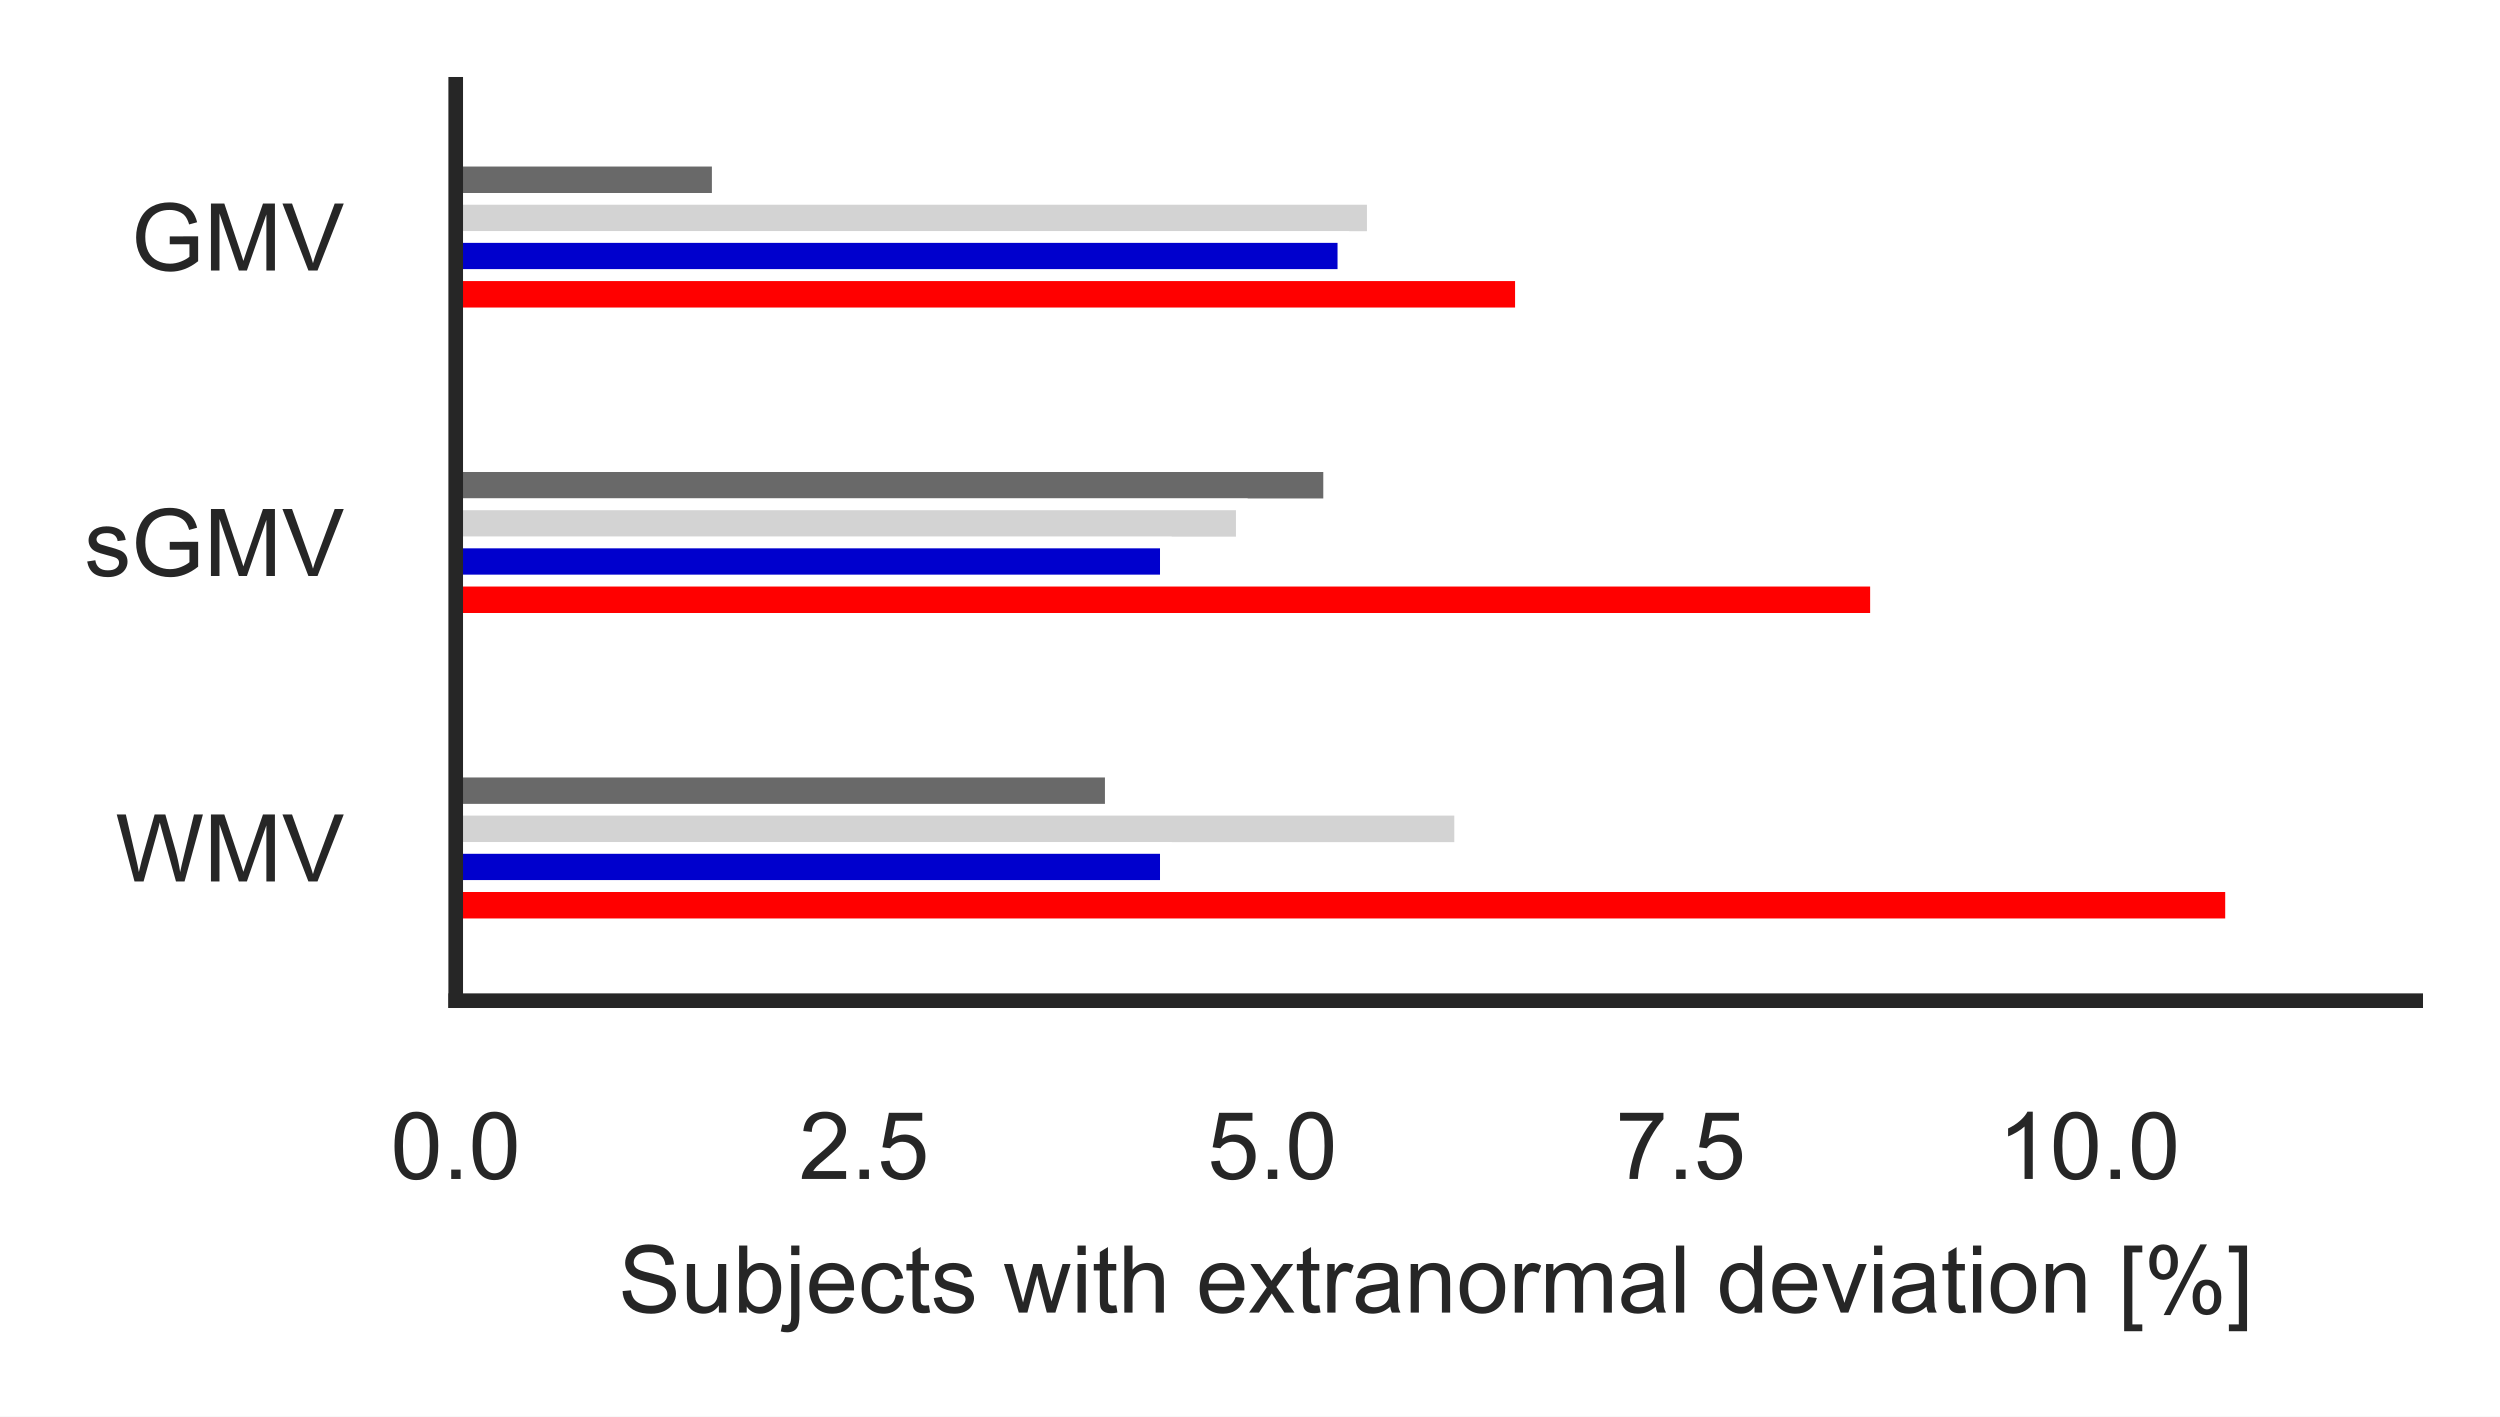
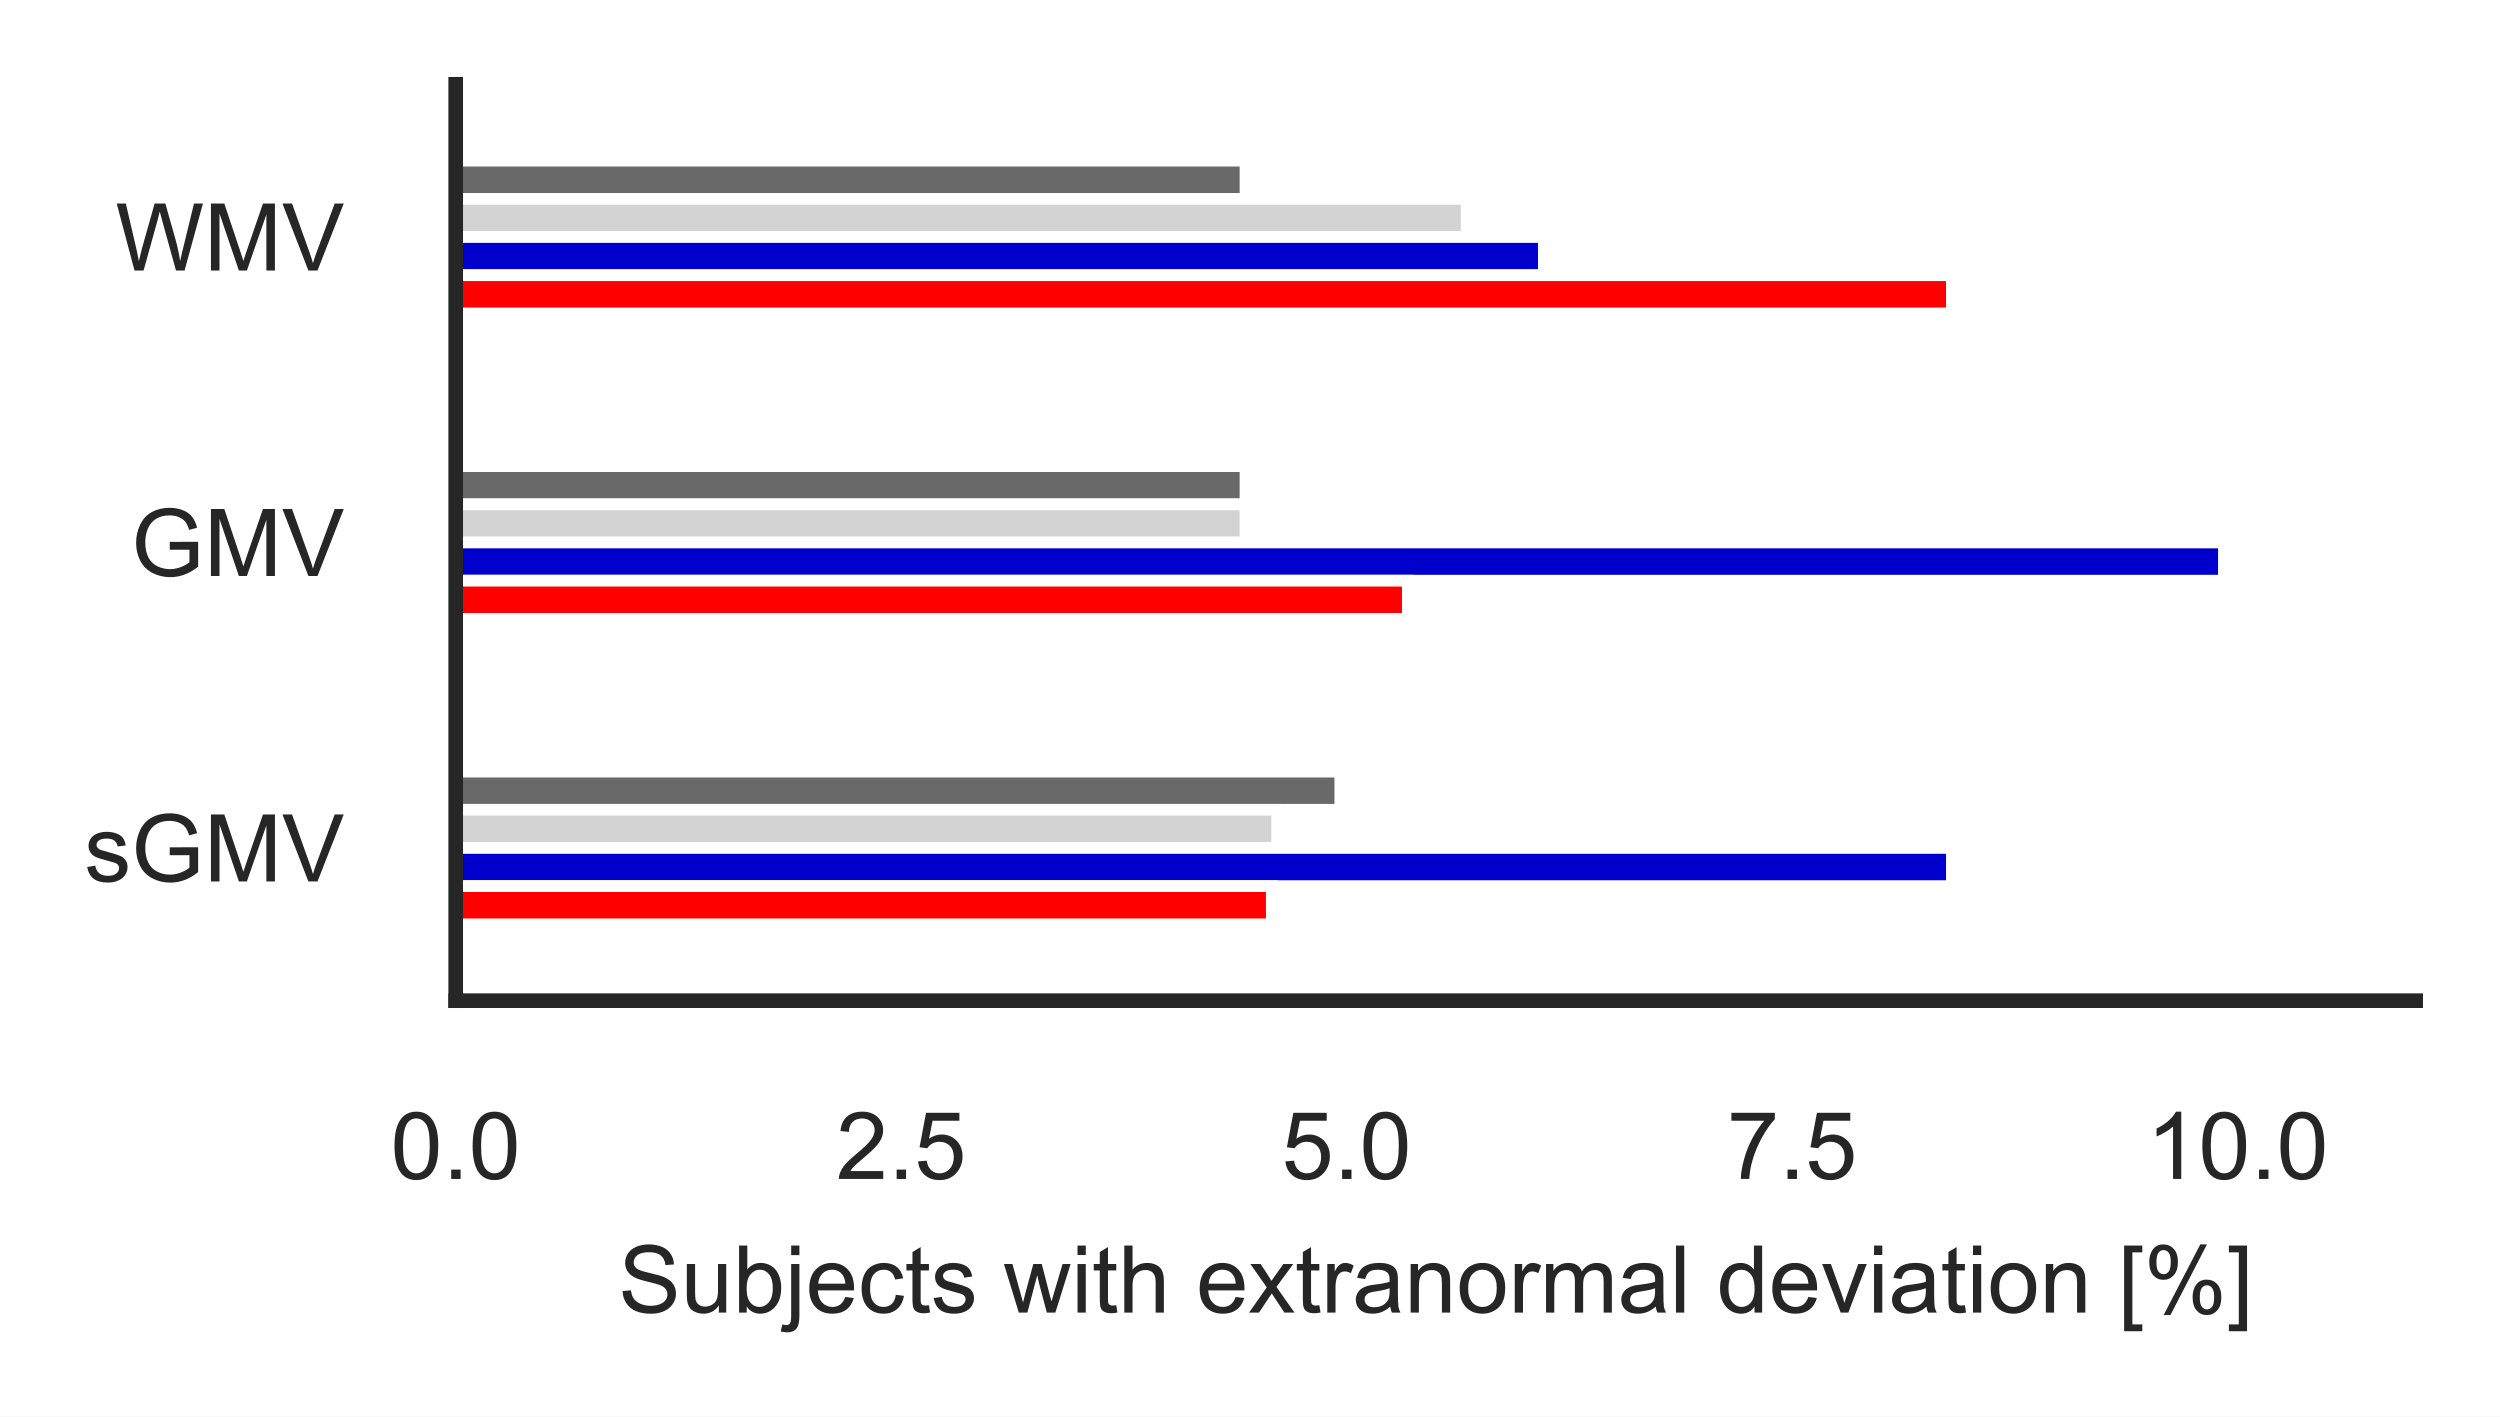
<svg xmlns="http://www.w3.org/2000/svg" xmlns:xlink="http://www.w3.org/1999/xlink" width="213.523pt" height="120.992pt" viewBox="0 0 213.523 120.992" version="1.1">
  <defs>
    <style type="text/css">*{stroke-linejoin: round; stroke-linecap: butt}</style>
  </defs>
  <g id="figure_1">
    <g id="patch_1">
      <path d="M 0 120.992  L 213.523 120.992  L 213.523 0  L 0 0  z " style="fill: #ffffff" />
    </g>
    <g id="axes_1">
      <g id="patch_2">
        <path d="M 38.922 85.468  L 206.322 85.468  L 206.322 7.2  L 38.922 7.2  z " style="fill: #ffffff" />
      </g>
      <g id="matplotlib.axis_1">
        <g id="xtick_1">
          <g id="text_1">
            <g style="fill: #262626" transform="translate(33.3625 100.6945) scale(0.08 -0.08)">
              <defs>
                <path id="ArialMT-30" d="M 266 2259  Q 266 3072 433 3567  Q 600 4063 929 4331  Q 1259 4600 1759 4600  Q 2128 4600 2406 4451  Q 2684 4303 2865 4023  Q 3047 3744 3150 3342  Q 3253 2941 3253 2259  Q 3253 1453 3087 958  Q 2922 463 2592 192  Q 2263 -78 1759 -78  Q 1097 -78 719 397  Q 266 969 266 2259  z M 844 2259  Q 844 1131 1108 757  Q 1372 384 1759 384  Q 2147 384 2411 759  Q 2675 1134 2675 2259  Q 2675 3391 2411 3762  Q 2147 4134 1753 4134  Q 1366 4134 1134 3806  Q 844 3388 844 2259  z " transform="scale(0.015625)" />
                <path id="ArialMT-2e" d="M 581 0  L 581 641  L 1222 641  L 1222 0  L 581 0  z " transform="scale(0.015625)" />
              </defs>
              <use xlink:href="#ArialMT-30" />
              <use xlink:href="#ArialMT-2e" x="55.615" />
              <use xlink:href="#ArialMT-30" x="83.398" />
            </g>
          </g>
        </g>
        <g id="xtick_2">
          <g id="text_2">
-             <g style="fill: #262626" transform="translate(68.2375 100.6945) scale(0.08 -0.08)">
+             <g style="fill: #262626" transform="translate(71.40796 100.6945) scale(0.08 -0.08)">
              <defs>
                <path id="ArialMT-32" d="M 3222 541  L 3222 0  L 194 0  Q 188 203 259 391  Q 375 700 629 1000  Q 884 1300 1366 1694  Q 2113 2306 2375 2664  Q 2638 3022 2638 3341  Q 2638 3675 2398 3904  Q 2159 4134 1775 4134  Q 1369 4134 1125 3890  Q 881 3647 878 3216  L 300 3275  Q 359 3922 746 4261  Q 1134 4600 1788 4600  Q 2447 4600 2831 4234  Q 3216 3869 3216 3328  Q 3216 3053 3103 2787  Q 2991 2522 2730 2228  Q 2469 1934 1863 1422  Q 1356 997 1212 845  Q 1069 694 975 541  L 3222 541  z " transform="scale(0.015625)" />
                <path id="ArialMT-35" d="M 266 1200  L 856 1250  Q 922 819 1161 601  Q 1400 384 1738 384  Q 2144 384 2425 690  Q 2706 997 2706 1503  Q 2706 1984 2436 2262  Q 2166 2541 1728 2541  Q 1456 2541 1237 2417  Q 1019 2294 894 2097  L 366 2166  L 809 4519  L 3088 4519  L 3088 3981  L 1259 3981  L 1013 2750  Q 1425 3038 1878 3038  Q 2478 3038 2890 2622  Q 3303 2206 3303 1553  Q 3303 931 2941 478  Q 2500 -78 1738 -78  Q 1113 -78 717 272  Q 322 622 266 1200  z " transform="scale(0.015625)" />
              </defs>
              <use xlink:href="#ArialMT-32" />
              <use xlink:href="#ArialMT-2e" x="55.615" />
              <use xlink:href="#ArialMT-35" x="83.398" />
            </g>
          </g>
        </g>
        <g id="xtick_3">
          <g id="text_3">
-             <g style="fill: #262626" transform="translate(103.1125 100.6945) scale(0.08 -0.08)">
+             <g style="fill: #262626" transform="translate(109.4534 100.6945) scale(0.08 -0.08)">
              <use xlink:href="#ArialMT-35" />
              <use xlink:href="#ArialMT-2e" x="55.615" />
              <use xlink:href="#ArialMT-30" x="83.398" />
            </g>
          </g>
        </g>
        <g id="xtick_4">
          <g id="text_4">
-             <g style="fill: #262626" transform="translate(137.9875 100.6945) scale(0.08 -0.08)">
+             <g style="fill: #262626" transform="translate(147.4989 100.6945) scale(0.08 -0.08)">
              <defs>
                <path id="ArialMT-37" d="M 303 3981  L 303 4522  L 3269 4522  L 3269 4084  Q 2831 3619 2401 2847  Q 1972 2075 1738 1259  Q 1569 684 1522 0  L 944 0  Q 953 541 1156 1306  Q 1359 2072 1739 2783  Q 2119 3494 2547 3981  L 303 3981  z " transform="scale(0.015625)" />
              </defs>
              <use xlink:href="#ArialMT-37" />
              <use xlink:href="#ArialMT-2e" x="55.615" />
              <use xlink:href="#ArialMT-35" x="83.398" />
            </g>
          </g>
        </g>
        <g id="xtick_5">
          <g id="text_5">
-             <g style="fill: #262626" transform="translate(170.6381 100.6945) scale(0.08 -0.08)">
+             <g style="fill: #262626" transform="translate(183.3199 100.6945) scale(0.08 -0.08)">
              <defs>
                <path id="ArialMT-31" d="M 2384 0  L 1822 0  L 1822 3584  Q 1619 3391 1289 3197  Q 959 3003 697 2906  L 697 3450  Q 1169 3672 1522 3987  Q 1875 4303 2022 4600  L 2384 4600  L 2384 0  z " transform="scale(0.015625)" />
              </defs>
              <use xlink:href="#ArialMT-31" />
              <use xlink:href="#ArialMT-30" x="55.615" />
              <use xlink:href="#ArialMT-2e" x="111.23" />
              <use xlink:href="#ArialMT-30" x="139.014" />
            </g>
          </g>
        </g>
        <g id="text_6">
          <g style="fill: #262626" transform="translate(52.81562 112.1082) scale(0.08 -0.08)">
            <defs>
              <path id="ArialMT-53" d="M 288 1472  L 859 1522  Q 900 1178 1048 958  Q 1197 738 1509 602  Q 1822 466 2213 466  Q 2559 466 2825 569  Q 3091 672 3220 851  Q 3350 1031 3350 1244  Q 3350 1459 3225 1620  Q 3100 1781 2813 1891  Q 2628 1963 1997 2114  Q 1366 2266 1113 2400  Q 784 2572 623 2826  Q 463 3081 463 3397  Q 463 3744 659 4045  Q 856 4347 1234 4503  Q 1613 4659 2075 4659  Q 2584 4659 2973 4495  Q 3363 4331 3572 4012  Q 3781 3694 3797 3291  L 3216 3247  Q 3169 3681 2898 3903  Q 2628 4125 2100 4125  Q 1550 4125 1298 3923  Q 1047 3722 1047 3438  Q 1047 3191 1225 3031  Q 1400 2872 2139 2705  Q 2878 2538 3153 2413  Q 3553 2228 3743 1945  Q 3934 1663 3934 1294  Q 3934 928 3725 604  Q 3516 281 3123 101  Q 2731 -78 2241 -78  Q 1619 -78 1198 103  Q 778 284 539 648  Q 300 1013 288 1472  z " transform="scale(0.015625)" />
              <path id="ArialMT-75" d="M 2597 0  L 2597 488  Q 2209 -75 1544 -75  Q 1250 -75 995 37  Q 741 150 617 320  Q 494 491 444 738  Q 409 903 409 1263  L 409 3319  L 972 3319  L 972 1478  Q 972 1038 1006 884  Q 1059 663 1231 536  Q 1403 409 1656 409  Q 1909 409 2131 539  Q 2353 669 2445 892  Q 2538 1116 2538 1541  L 2538 3319  L 3100 3319  L 3100 0  L 2597 0  z " transform="scale(0.015625)" />
              <path id="ArialMT-62" d="M 941 0  L 419 0  L 419 4581  L 981 4581  L 981 2947  Q 1338 3394 1891 3394  Q 2197 3394 2470 3270  Q 2744 3147 2920 2923  Q 3097 2700 3197 2384  Q 3297 2069 3297 1709  Q 3297 856 2875 390  Q 2453 -75 1863 -75  Q 1275 -75 941 416  L 941 0  z M 934 1684  Q 934 1088 1097 822  Q 1363 388 1816 388  Q 2184 388 2453 708  Q 2722 1028 2722 1663  Q 2722 2313 2464 2622  Q 2206 2931 1841 2931  Q 1472 2931 1203 2611  Q 934 2291 934 1684  z " transform="scale(0.015625)" />
              <path id="ArialMT-6a" d="M 419 3928  L 419 4581  L 981 4581  L 981 3928  L 419 3928  z M -294 -1288  L -188 -809  Q -19 -853 78 -853  Q 250 -853 334 -739  Q 419 -625 419 -169  L 419 3319  L 981 3319  L 981 -181  Q 981 -794 822 -1034  Q 619 -1347 147 -1347  Q -81 -1347 -294 -1288  z " transform="scale(0.015625)" />
              <path id="ArialMT-65" d="M 2694 1069  L 3275 997  Q 3138 488 2766 206  Q 2394 -75 1816 -75  Q 1088 -75 661 373  Q 234 822 234 1631  Q 234 2469 665 2931  Q 1097 3394 1784 3394  Q 2450 3394 2872 2941  Q 3294 2488 3294 1666  Q 3294 1616 3291 1516  L 816 1516  Q 847 969 1125 678  Q 1403 388 1819 388  Q 2128 388 2347 550  Q 2566 713 2694 1069  z M 847 1978  L 2700 1978  Q 2663 2397 2488 2606  Q 2219 2931 1791 2931  Q 1403 2931 1139 2672  Q 875 2413 847 1978  z " transform="scale(0.015625)" />
              <path id="ArialMT-63" d="M 2588 1216  L 3141 1144  Q 3050 572 2676 248  Q 2303 -75 1759 -75  Q 1078 -75 664 370  Q 250 816 250 1647  Q 250 2184 428 2587  Q 606 2991 970 3192  Q 1334 3394 1763 3394  Q 2303 3394 2647 3120  Q 2991 2847 3088 2344  L 2541 2259  Q 2463 2594 2264 2762  Q 2066 2931 1784 2931  Q 1359 2931 1093 2626  Q 828 2322 828 1663  Q 828 994 1084 691  Q 1341 388 1753 388  Q 2084 388 2306 591  Q 2528 794 2588 1216  z " transform="scale(0.015625)" />
              <path id="ArialMT-74" d="M 1650 503  L 1731 6  Q 1494 -44 1306 -44  Q 1000 -44 831 53  Q 663 150 594 308  Q 525 466 525 972  L 525 2881  L 113 2881  L 113 3319  L 525 3319  L 525 4141  L 1084 4478  L 1084 3319  L 1650 3319  L 1650 2881  L 1084 2881  L 1084 941  Q 1084 700 1114 631  Q 1144 563 1211 522  Q 1278 481 1403 481  Q 1497 481 1650 503  z " transform="scale(0.015625)" />
              <path id="ArialMT-73" d="M 197 991  L 753 1078  Q 800 744 1014 566  Q 1228 388 1613 388  Q 2000 388 2187 545  Q 2375 703 2375 916  Q 2375 1106 2209 1216  Q 2094 1291 1634 1406  Q 1016 1563 777 1677  Q 538 1791 414 1992  Q 291 2194 291 2438  Q 291 2659 392 2848  Q 494 3038 669 3163  Q 800 3259 1026 3326  Q 1253 3394 1513 3394  Q 1903 3394 2198 3281  Q 2494 3169 2634 2976  Q 2775 2784 2828 2463  L 2278 2388  Q 2241 2644 2061 2787  Q 1881 2931 1553 2931  Q 1166 2931 1000 2803  Q 834 2675 834 2503  Q 834 2394 903 2306  Q 972 2216 1119 2156  Q 1203 2125 1616 2013  Q 2213 1853 2448 1751  Q 2684 1650 2818 1456  Q 2953 1263 2953 975  Q 2953 694 2789 445  Q 2625 197 2315 61  Q 2006 -75 1616 -75  Q 969 -75 630 194  Q 291 463 197 991  z " transform="scale(0.015625)" />
              <path id="ArialMT-20" transform="scale(0.015625)" />
              <path id="ArialMT-77" d="M 1034 0  L 19 3319  L 600 3319  L 1128 1403  L 1325 691  Q 1338 744 1497 1375  L 2025 3319  L 2603 3319  L 3100 1394  L 3266 759  L 3456 1400  L 4025 3319  L 4572 3319  L 3534 0  L 2950 0  L 2422 1988  L 2294 2553  L 1622 0  L 1034 0  z " transform="scale(0.015625)" />
              <path id="ArialMT-69" d="M 425 3934  L 425 4581  L 988 4581  L 988 3934  L 425 3934  z M 425 0  L 425 3319  L 988 3319  L 988 0  L 425 0  z " transform="scale(0.015625)" />
              <path id="ArialMT-68" d="M 422 0  L 422 4581  L 984 4581  L 984 2938  Q 1378 3394 1978 3394  Q 2347 3394 2619 3248  Q 2891 3103 3008 2847  Q 3125 2591 3125 2103  L 3125 0  L 2563 0  L 2563 2103  Q 2563 2525 2380 2717  Q 2197 2909 1863 2909  Q 1613 2909 1392 2779  Q 1172 2650 1078 2428  Q 984 2206 984 1816  L 984 0  L 422 0  z " transform="scale(0.015625)" />
              <path id="ArialMT-78" d="M 47 0  L 1259 1725  L 138 3319  L 841 3319  L 1350 2541  Q 1494 2319 1581 2169  Q 1719 2375 1834 2534  L 2394 3319  L 3066 3319  L 1919 1756  L 3153 0  L 2463 0  L 1781 1031  L 1600 1309  L 728 0  L 47 0  z " transform="scale(0.015625)" />
              <path id="ArialMT-72" d="M 416 0  L 416 3319  L 922 3319  L 922 2816  Q 1116 3169 1280 3281  Q 1444 3394 1641 3394  Q 1925 3394 2219 3213  L 2025 2691  Q 1819 2813 1613 2813  Q 1428 2813 1281 2702  Q 1134 2591 1072 2394  Q 978 2094 978 1738  L 978 0  L 416 0  z " transform="scale(0.015625)" />
              <path id="ArialMT-61" d="M 2588 409  Q 2275 144 1986 34  Q 1697 -75 1366 -75  Q 819 -75 525 192  Q 231 459 231 875  Q 231 1119 342 1320  Q 453 1522 633 1644  Q 813 1766 1038 1828  Q 1203 1872 1538 1913  Q 2219 1994 2541 2106  Q 2544 2222 2544 2253  Q 2544 2597 2384 2738  Q 2169 2928 1744 2928  Q 1347 2928 1158 2789  Q 969 2650 878 2297  L 328 2372  Q 403 2725 575 2942  Q 747 3159 1072 3276  Q 1397 3394 1825 3394  Q 2250 3394 2515 3294  Q 2781 3194 2906 3042  Q 3031 2891 3081 2659  Q 3109 2516 3109 2141  L 3109 1391  Q 3109 606 3145 398  Q 3181 191 3288 0  L 2700 0  Q 2613 175 2588 409  z M 2541 1666  Q 2234 1541 1622 1453  Q 1275 1403 1131 1340  Q 988 1278 909 1158  Q 831 1038 831 891  Q 831 666 1001 516  Q 1172 366 1500 366  Q 1825 366 2078 508  Q 2331 650 2450 897  Q 2541 1088 2541 1459  L 2541 1666  z " transform="scale(0.015625)" />
              <path id="ArialMT-6e" d="M 422 0  L 422 3319  L 928 3319  L 928 2847  Q 1294 3394 1984 3394  Q 2284 3394 2536 3286  Q 2788 3178 2913 3003  Q 3038 2828 3088 2588  Q 3119 2431 3119 2041  L 3119 0  L 2556 0  L 2556 2019  Q 2556 2363 2490 2533  Q 2425 2703 2258 2804  Q 2091 2906 1866 2906  Q 1506 2906 1245 2678  Q 984 2450 984 1813  L 984 0  L 422 0  z " transform="scale(0.015625)" />
              <path id="ArialMT-6f" d="M 213 1659  Q 213 2581 725 3025  Q 1153 3394 1769 3394  Q 2453 3394 2887 2945  Q 3322 2497 3322 1706  Q 3322 1066 3130 698  Q 2938 331 2570 128  Q 2203 -75 1769 -75  Q 1072 -75 642 372  Q 213 819 213 1659  z M 791 1659  Q 791 1022 1069 705  Q 1347 388 1769 388  Q 2188 388 2466 706  Q 2744 1025 2744 1678  Q 2744 2294 2464 2611  Q 2184 2928 1769 2928  Q 1347 2928 1069 2612  Q 791 2297 791 1659  z " transform="scale(0.015625)" />
              <path id="ArialMT-6d" d="M 422 0  L 422 3319  L 925 3319  L 925 2853  Q 1081 3097 1340 3245  Q 1600 3394 1931 3394  Q 2300 3394 2536 3241  Q 2772 3088 2869 2813  Q 3263 3394 3894 3394  Q 4388 3394 4653 3120  Q 4919 2847 4919 2278  L 4919 0  L 4359 0  L 4359 2091  Q 4359 2428 4304 2576  Q 4250 2725 4106 2815  Q 3963 2906 3769 2906  Q 3419 2906 3187 2673  Q 2956 2441 2956 1928  L 2956 0  L 2394 0  L 2394 2156  Q 2394 2531 2256 2718  Q 2119 2906 1806 2906  Q 1569 2906 1367 2781  Q 1166 2656 1075 2415  Q 984 2175 984 1722  L 984 0  L 422 0  z " transform="scale(0.015625)" />
              <path id="ArialMT-6c" d="M 409 0  L 409 4581  L 972 4581  L 972 0  L 409 0  z " transform="scale(0.015625)" />
              <path id="ArialMT-64" d="M 2575 0  L 2575 419  Q 2259 -75 1647 -75  Q 1250 -75 917 144  Q 584 363 401 755  Q 219 1147 219 1656  Q 219 2153 384 2558  Q 550 2963 881 3178  Q 1213 3394 1622 3394  Q 1922 3394 2156 3267  Q 2391 3141 2538 2938  L 2538 4581  L 3097 4581  L 3097 0  L 2575 0  z M 797 1656  Q 797 1019 1065 703  Q 1334 388 1700 388  Q 2069 388 2326 689  Q 2584 991 2584 1609  Q 2584 2291 2321 2609  Q 2059 2928 1675 2928  Q 1300 2928 1048 2622  Q 797 2316 797 1656  z " transform="scale(0.015625)" />
              <path id="ArialMT-76" d="M 1344 0  L 81 3319  L 675 3319  L 1388 1331  Q 1503 1009 1600 663  Q 1675 925 1809 1294  L 2547 3319  L 3125 3319  L 1869 0  L 1344 0  z " transform="scale(0.015625)" />
              <path id="ArialMT-5b" d="M 434 -1272  L 434 4581  L 1675 4581  L 1675 4116  L 997 4116  L 997 -806  L 1675 -806  L 1675 -1272  L 434 -1272  z " transform="scale(0.015625)" />
              <path id="ArialMT-25" d="M 372 3481  Q 372 3972 619 4315  Q 866 4659 1334 4659  Q 1766 4659 2048 4351  Q 2331 4044 2331 3447  Q 2331 2866 2045 2552  Q 1759 2238 1341 2238  Q 925 2238 648 2547  Q 372 2856 372 3481  z M 1350 4272  Q 1141 4272 1002 4090  Q 863 3909 863 3425  Q 863 2984 1003 2804  Q 1144 2625 1350 2625  Q 1563 2625 1702 2806  Q 1841 2988 1841 3469  Q 1841 3913 1700 4092  Q 1559 4272 1350 4272  z M 1353 -169  L 3859 4659  L 4316 4659  L 1819 -169  L 1353 -169  z M 3334 1075  Q 3334 1569 3581 1911  Q 3828 2253 4300 2253  Q 4731 2253 5014 1945  Q 5297 1638 5297 1041  Q 5297 459 5011 145  Q 4725 -169 4303 -169  Q 3888 -169 3611 142  Q 3334 453 3334 1075  z M 4316 1866  Q 4103 1866 3964 1684  Q 3825 1503 3825 1019  Q 3825 581 3965 400  Q 4106 219 4313 219  Q 4528 219 4667 400  Q 4806 581 4806 1063  Q 4806 1506 4665 1686  Q 4525 1866 4316 1866  z " transform="scale(0.015625)" />
              <path id="ArialMT-5d" d="M 1363 -1272  L 122 -1272  L 122 -806  L 800 -806  L 800 4116  L 122 4116  L 122 4581  L 1363 4581  L 1363 -1272  z " transform="scale(0.015625)" />
            </defs>
            <use xlink:href="#ArialMT-53" />
            <use xlink:href="#ArialMT-75" x="66.699" />
            <use xlink:href="#ArialMT-62" x="122.314" />
            <use xlink:href="#ArialMT-6a" x="177.93" />
            <use xlink:href="#ArialMT-65" x="200.146" />
            <use xlink:href="#ArialMT-63" x="255.762" />
            <use xlink:href="#ArialMT-74" x="305.762" />
            <use xlink:href="#ArialMT-73" x="333.545" />
            <use xlink:href="#ArialMT-20" x="383.545" />
            <use xlink:href="#ArialMT-77" x="411.328" />
            <use xlink:href="#ArialMT-69" x="483.545" />
            <use xlink:href="#ArialMT-74" x="505.762" />
            <use xlink:href="#ArialMT-68" x="533.545" />
            <use xlink:href="#ArialMT-20" x="589.16" />
            <use xlink:href="#ArialMT-65" x="616.943" />
            <use xlink:href="#ArialMT-78" x="672.559" />
            <use xlink:href="#ArialMT-74" x="722.559" />
            <use xlink:href="#ArialMT-72" x="750.342" />
            <use xlink:href="#ArialMT-61" x="783.643" />
            <use xlink:href="#ArialMT-6e" x="839.258" />
            <use xlink:href="#ArialMT-6f" x="894.873" />
            <use xlink:href="#ArialMT-72" x="950.488" />
            <use xlink:href="#ArialMT-6d" x="983.789" />
            <use xlink:href="#ArialMT-61" x="1067.09" />
            <use xlink:href="#ArialMT-6c" x="1122.705" />
            <use xlink:href="#ArialMT-20" x="1144.922" />
            <use xlink:href="#ArialMT-64" x="1172.705" />
            <use xlink:href="#ArialMT-65" x="1228.32" />
            <use xlink:href="#ArialMT-76" x="1283.936" />
            <use xlink:href="#ArialMT-69" x="1333.936" />
            <use xlink:href="#ArialMT-61" x="1356.152" />
            <use xlink:href="#ArialMT-74" x="1411.768" />
            <use xlink:href="#ArialMT-69" x="1439.551" />
            <use xlink:href="#ArialMT-6f" x="1461.768" />
            <use xlink:href="#ArialMT-6e" x="1517.383" />
            <use xlink:href="#ArialMT-20" x="1572.998" />
            <use xlink:href="#ArialMT-5b" x="1600.781" />
            <use xlink:href="#ArialMT-25" x="1628.564" />
            <use xlink:href="#ArialMT-5d" x="1717.48" />
          </g>
        </g>
      </g>
      <g id="matplotlib.axis_2">
        <g id="ytick_1">
          <g id="text_7">
-             <g style="fill: #262626" transform="translate(11.2 23.10783) scale(0.08 -0.08)">
-               <defs>
-                 <path id="ArialMT-47" d="M 2638 1797  L 2638 2334  L 4578 2338  L 4578 638  Q 4131 281 3656 101  Q 3181 -78 2681 -78  Q 2006 -78 1454 211  Q 903 500 622 1047  Q 341 1594 341 2269  Q 341 2938 620 3517  Q 900 4097 1425 4378  Q 1950 4659 2634 4659  Q 3131 4659 3532 4498  Q 3934 4338 4162 4050  Q 4391 3763 4509 3300  L 3963 3150  Q 3859 3500 3706 3700  Q 3553 3900 3268 4020  Q 2984 4141 2638 4141  Q 2222 4141 1919 4014  Q 1616 3888 1430 3681  Q 1244 3475 1141 3228  Q 966 2803 966 2306  Q 966 1694 1177 1281  Q 1388 869 1791 669  Q 2194 469 2647 469  Q 3041 469 3416 620  Q 3791 772 3984 944  L 3984 1797  L 2638 1797  z " transform="scale(0.015625)" />
+             <g style="fill: #262626" transform="translate(9.87125 23.10783) scale(0.08 -0.08)">
+               <defs>
+                 <path id="ArialMT-57" d="M 1294 0  L 78 4581  L 700 4581  L 1397 1578  Q 1509 1106 1591 641  Q 1766 1375 1797 1488  L 2669 4581  L 3400 4581  L 4056 2263  Q 4303 1400 4413 641  Q 4500 1075 4641 1638  L 5359 4581  L 5969 4581  L 4713 0  L 4128 0  L 3163 3491  Q 3041 3928 3019 4028  Q 2947 3713 2884 3491  L 1913 0  L 1294 0  z " transform="scale(0.015625)" />
                <path id="ArialMT-4d" d="M 475 0  L 475 4581  L 1388 4581  L 2472 1338  Q 2622 884 2691 659  Q 2769 909 2934 1394  L 4031 4581  L 4847 4581  L 4847 0  L 4263 0  L 4263 3834  L 2931 0  L 2384 0  L 1059 3900  L 1059 0  L 475 0  z " transform="scale(0.015625)" />
                <path id="ArialMT-56" d="M 1803 0  L 28 4581  L 684 4581  L 1875 1253  Q 2019 853 2116 503  Q 2222 878 2363 1253  L 3600 4581  L 4219 4581  L 2425 0  L 1803 0  z " transform="scale(0.015625)" />
+               </defs>
+               <use xlink:href="#ArialMT-57" />
+               <use xlink:href="#ArialMT-4d" x="94.385" />
+               <use xlink:href="#ArialMT-56" x="177.686" />
+             </g>
+           </g>
+         </g>
+         <g id="ytick_2">
+           <g id="text_8">
+             <g style="fill: #262626" transform="translate(11.2 49.19724) scale(0.08 -0.08)">
+               <defs>
+                 <path id="ArialMT-47" d="M 2638 1797  L 2638 2334  L 4578 2338  L 4578 638  Q 4131 281 3656 101  Q 3181 -78 2681 -78  Q 2006 -78 1454 211  Q 903 500 622 1047  Q 341 1594 341 2269  Q 341 2938 620 3517  Q 900 4097 1425 4378  Q 1950 4659 2634 4659  Q 3131 4659 3532 4498  Q 3934 4338 4162 4050  Q 4391 3763 4509 3300  L 3963 3150  Q 3859 3500 3706 3700  Q 3553 3900 3268 4020  Q 2984 4141 2638 4141  Q 2222 4141 1919 4014  Q 1616 3888 1430 3681  Q 1244 3475 1141 3228  Q 966 2803 966 2306  Q 966 1694 1177 1281  Q 1388 869 1791 669  Q 2194 469 2647 469  Q 3041 469 3416 620  Q 3791 772 3984 944  L 3984 1797  L 2638 1797  z " transform="scale(0.015625)" />
              </defs>
              <use xlink:href="#ArialMT-47" />
              <use xlink:href="#ArialMT-4d" x="77.783" />
              <use xlink:href="#ArialMT-56" x="161.084" />
            </g>
          </g>
        </g>
-         <g id="ytick_2">
-           <g id="text_8">
-             <g style="fill: #262626" transform="translate(7.2 49.19724) scale(0.08 -0.08)">
+         <g id="ytick_3">
+           <g id="text_9">
+             <g style="fill: #262626" transform="translate(7.2 75.28665) scale(0.08 -0.08)">
              <use xlink:href="#ArialMT-73" />
              <use xlink:href="#ArialMT-47" x="50" />
              <use xlink:href="#ArialMT-4d" x="127.783" />
              <use xlink:href="#ArialMT-56" x="211.084" />
            </g>
          </g>
        </g>
-         <g id="ytick_3">
-           <g id="text_9">
-             <g style="fill: #262626" transform="translate(9.87125 75.28665) scale(0.08 -0.08)">
-               <defs>
-                 <path id="ArialMT-57" d="M 1294 0  L 78 4581  L 700 4581  L 1397 1578  Q 1509 1106 1591 641  Q 1766 1375 1797 1488  L 2669 4581  L 3400 4581  L 4056 2263  Q 4303 1400 4413 641  Q 4500 1075 4641 1638  L 5359 4581  L 5969 4581  L 4713 0  L 4128 0  L 3163 3491  Q 3041 3928 3019 4028  Q 2947 3713 2884 3491  L 1913 0  L 1294 0  z " transform="scale(0.015625)" />
-               </defs>
-               <use xlink:href="#ArialMT-57" />
-               <use xlink:href="#ArialMT-4d" x="94.385" />
-               <use xlink:href="#ArialMT-56" x="177.686" />
-             </g>
-           </g>
-         </g>
      </g>
      <g id="patch_3">
-         <path d="M 38.922 13.722  L 61.302 13.722  L 61.302 16.984  L 38.922 16.984  z " clip-path="url(#p38a113aed8)" style="fill: #696969; stroke: #ffffff; stroke-linejoin: miter" />
+         <path d="M 38.922 13.722  L 106.379 13.722  L 106.379 16.984  L 38.922 16.984  z " clip-path="url(#pe0e060d854)" style="fill: #696969; stroke: #ffffff; stroke-linejoin: miter" />
      </g>
      <g id="patch_4">
-         <path d="M 38.922 39.812  L 113.521 39.812  L 113.521 43.073  L 38.922 43.073  z " clip-path="url(#p38a113aed8)" style="fill: #696969; stroke: #ffffff; stroke-linejoin: miter" />
+         <path d="M 38.922 39.812  L 106.379 39.812  L 106.379 43.073  L 38.922 43.073  z " clip-path="url(#pe0e060d854)" style="fill: #696969; stroke: #ffffff; stroke-linejoin: miter" />
      </g>
      <g id="patch_5">
-         <path d="M 38.922 65.901  L 94.872 65.901  L 94.872 69.162  L 38.922 69.162  z " clip-path="url(#p38a113aed8)" style="fill: #696969; stroke: #ffffff; stroke-linejoin: miter" />
+         <path d="M 38.922 65.901  L 114.474 65.901  L 114.474 69.162  L 38.922 69.162  z " clip-path="url(#pe0e060d854)" style="fill: #696969; stroke: #ffffff; stroke-linejoin: miter" />
      </g>
      <g id="patch_6">
-         <path d="M 38.922 16.984  L 117.251 16.984  L 117.251 20.245  L 38.922 20.245  z " clip-path="url(#p38a113aed8)" style="fill: #d3d3d3; stroke: #ffffff; stroke-linejoin: miter" />
+         <path d="M 38.922 16.984  L 125.267 16.984  L 125.267 20.245  L 38.922 20.245  z " clip-path="url(#pe0e060d854)" style="fill: #d3d3d3; stroke: #ffffff; stroke-linejoin: miter" />
      </g>
      <g id="patch_7">
-         <path d="M 38.922 43.073  L 106.062 43.073  L 106.062 46.334  L 38.922 46.334  z " clip-path="url(#p38a113aed8)" style="fill: #d3d3d3; stroke: #ffffff; stroke-linejoin: miter" />
+         <path d="M 38.922 43.073  L 106.379 43.073  L 106.379 46.334  L 38.922 46.334  z " clip-path="url(#pe0e060d854)" style="fill: #d3d3d3; stroke: #ffffff; stroke-linejoin: miter" />
      </g>
      <g id="patch_8">
-         <path d="M 38.922 69.162  L 124.711 69.162  L 124.711 72.424  L 38.922 72.424  z " clip-path="url(#p38a113aed8)" style="fill: #d3d3d3; stroke: #ffffff; stroke-linejoin: miter" />
+         <path d="M 38.922 69.162  L 109.077 69.162  L 109.077 72.424  L 38.922 72.424  z " clip-path="url(#pe0e060d854)" style="fill: #d3d3d3; stroke: #ffffff; stroke-linejoin: miter" />
      </g>
      <g id="patch_9">
-         <path d="M 38.922 20.245  L 114.738 20.245  L 114.738 23.506  L 38.922 23.506  z " clip-path="url(#p38a113aed8)" style="fill: #0000cd; stroke: #ffffff; stroke-linejoin: miter" />
+         <path d="M 38.922 20.245  L 131.858 20.245  L 131.858 23.506  L 38.922 23.506  z " clip-path="url(#pe0e060d854)" style="fill: #0000cd; stroke: #ffffff; stroke-linejoin: miter" />
      </g>
      <g id="patch_10">
-         <path d="M 38.922 46.334  L 99.575 46.334  L 99.575 49.595  L 38.922 49.595  z " clip-path="url(#p38a113aed8)" style="fill: #0000cd; stroke: #ffffff; stroke-linejoin: miter" />
+         <path d="M 38.922 46.334  L 189.943 46.334  L 189.943 49.595  L 38.922 49.595  z " clip-path="url(#pe0e060d854)" style="fill: #0000cd; stroke: #ffffff; stroke-linejoin: miter" />
      </g>
      <g id="patch_11">
-         <path d="M 38.922 72.424  L 99.575 72.424  L 99.575 75.685  L 38.922 75.685  z " clip-path="url(#p38a113aed8)" style="fill: #0000cd; stroke: #ffffff; stroke-linejoin: miter" />
+         <path d="M 38.922 72.424  L 166.709 72.424  L 166.709 75.685  L 38.922 75.685  z " clip-path="url(#pe0e060d854)" style="fill: #0000cd; stroke: #ffffff; stroke-linejoin: miter" />
      </g>
      <g id="patch_12">
-         <path d="M 38.922 23.506  L 129.901 23.506  L 129.901 26.767  L 38.922 26.767  z " clip-path="url(#p38a113aed8)" style="fill: #ff0000; stroke: #ffffff; stroke-linejoin: miter" />
+         <path d="M 38.922 23.506  L 166.709 23.506  L 166.709 26.767  L 38.922 26.767  z " clip-path="url(#pe0e060d854)" style="fill: #ff0000; stroke: #ffffff; stroke-linejoin: miter" />
      </g>
      <g id="patch_13">
-         <path d="M 38.922 49.595  L 160.227 49.595  L 160.227 52.856  L 38.922 52.856  z " clip-path="url(#p38a113aed8)" style="fill: #ff0000; stroke: #ffffff; stroke-linejoin: miter" />
+         <path d="M 38.922 49.595  L 120.241 49.595  L 120.241 52.856  L 38.922 52.856  z " clip-path="url(#pe0e060d854)" style="fill: #ff0000; stroke: #ffffff; stroke-linejoin: miter" />
      </g>
      <g id="patch_14">
-         <path d="M 38.922 75.685  L 190.553 75.685  L 190.553 78.946  L 38.922 78.946  z " clip-path="url(#p38a113aed8)" style="fill: #ff0000; stroke: #ffffff; stroke-linejoin: miter" />
+         <path d="M 38.922 75.685  L 108.624 75.685  L 108.624 78.946  L 38.922 78.946  z " clip-path="url(#pe0e060d854)" style="fill: #ff0000; stroke: #ffffff; stroke-linejoin: miter" />
      </g>
      <g id="patch_15">
        <path d="M 38.922 85.468  L 38.922 7.2  " style="fill: none; stroke: #262626; stroke-width: 1.25; stroke-linejoin: miter; stroke-linecap: square" />
      </g>
      <g id="patch_16">
        <path d="M 38.922 85.468  L 206.322 85.468  " style="fill: none; stroke: #262626; stroke-width: 1.25; stroke-linejoin: miter; stroke-linecap: square" />
      </g>
    </g>
  </g>
  <defs>
-     <clipPath id="p38a113aed8">
+     <clipPath id="pe0e060d854">
      <rect x="38.922" y="7.2" width="167.4" height="78.268" />
    </clipPath>
  </defs>
</svg>
